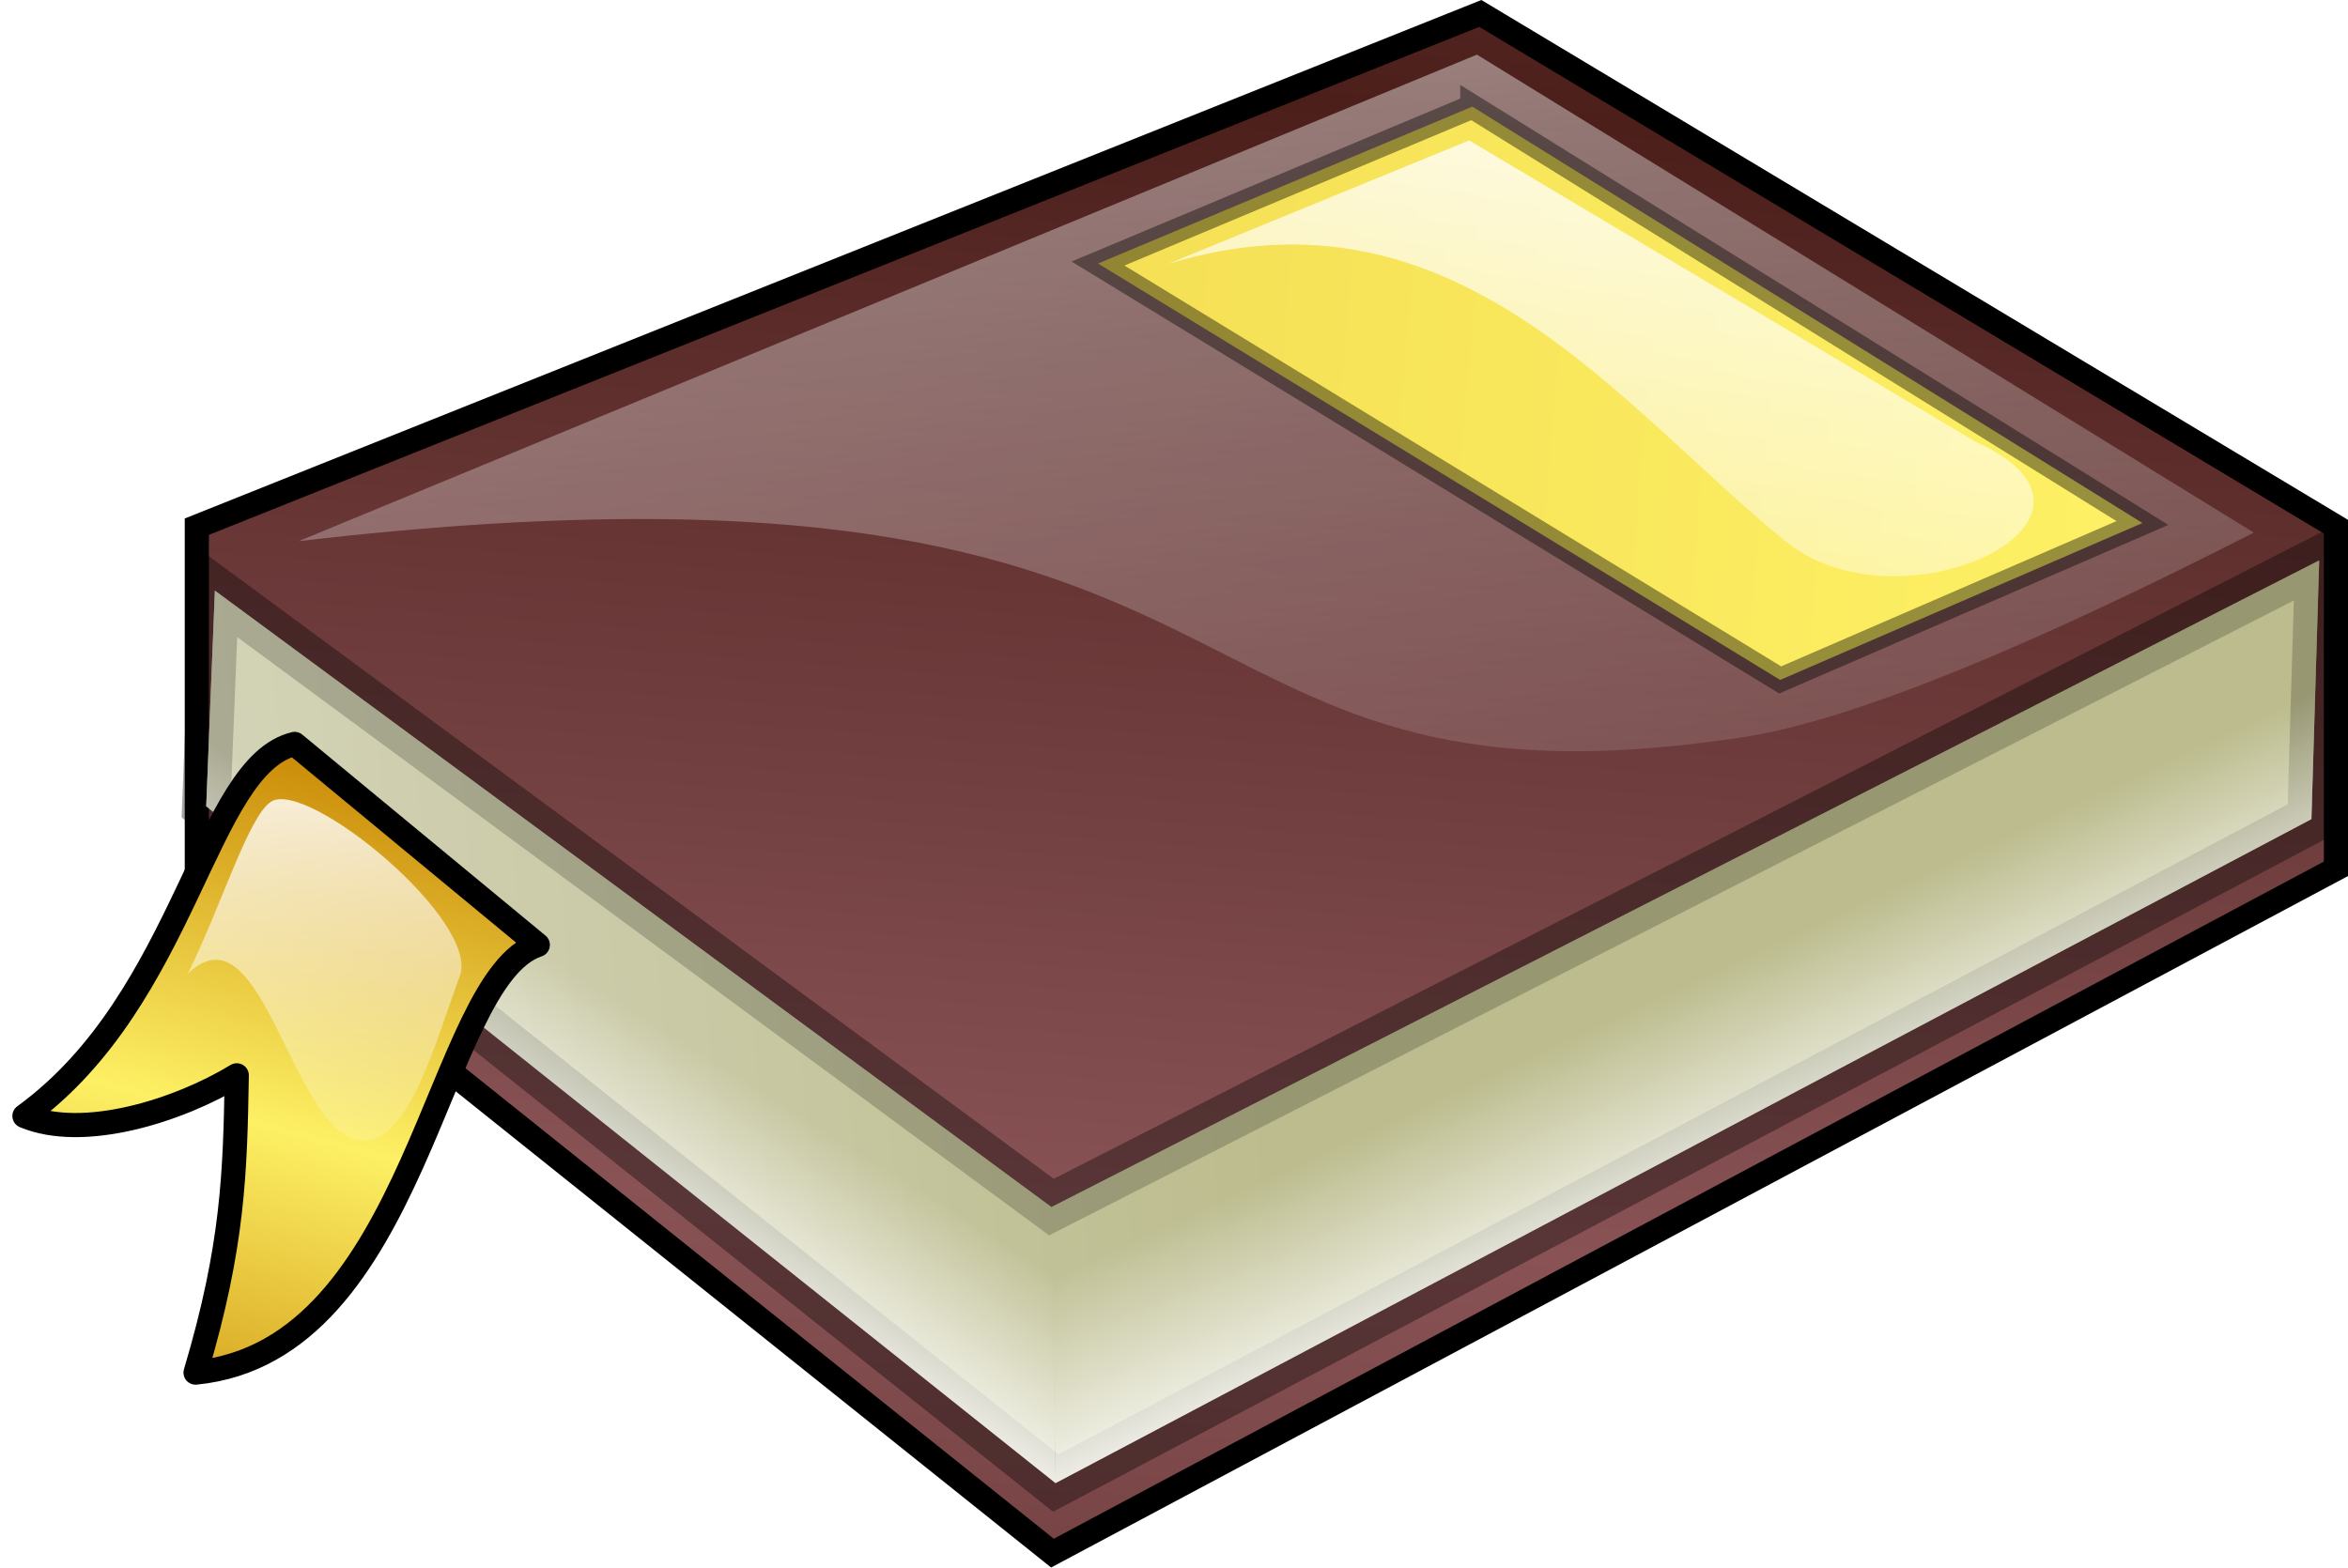
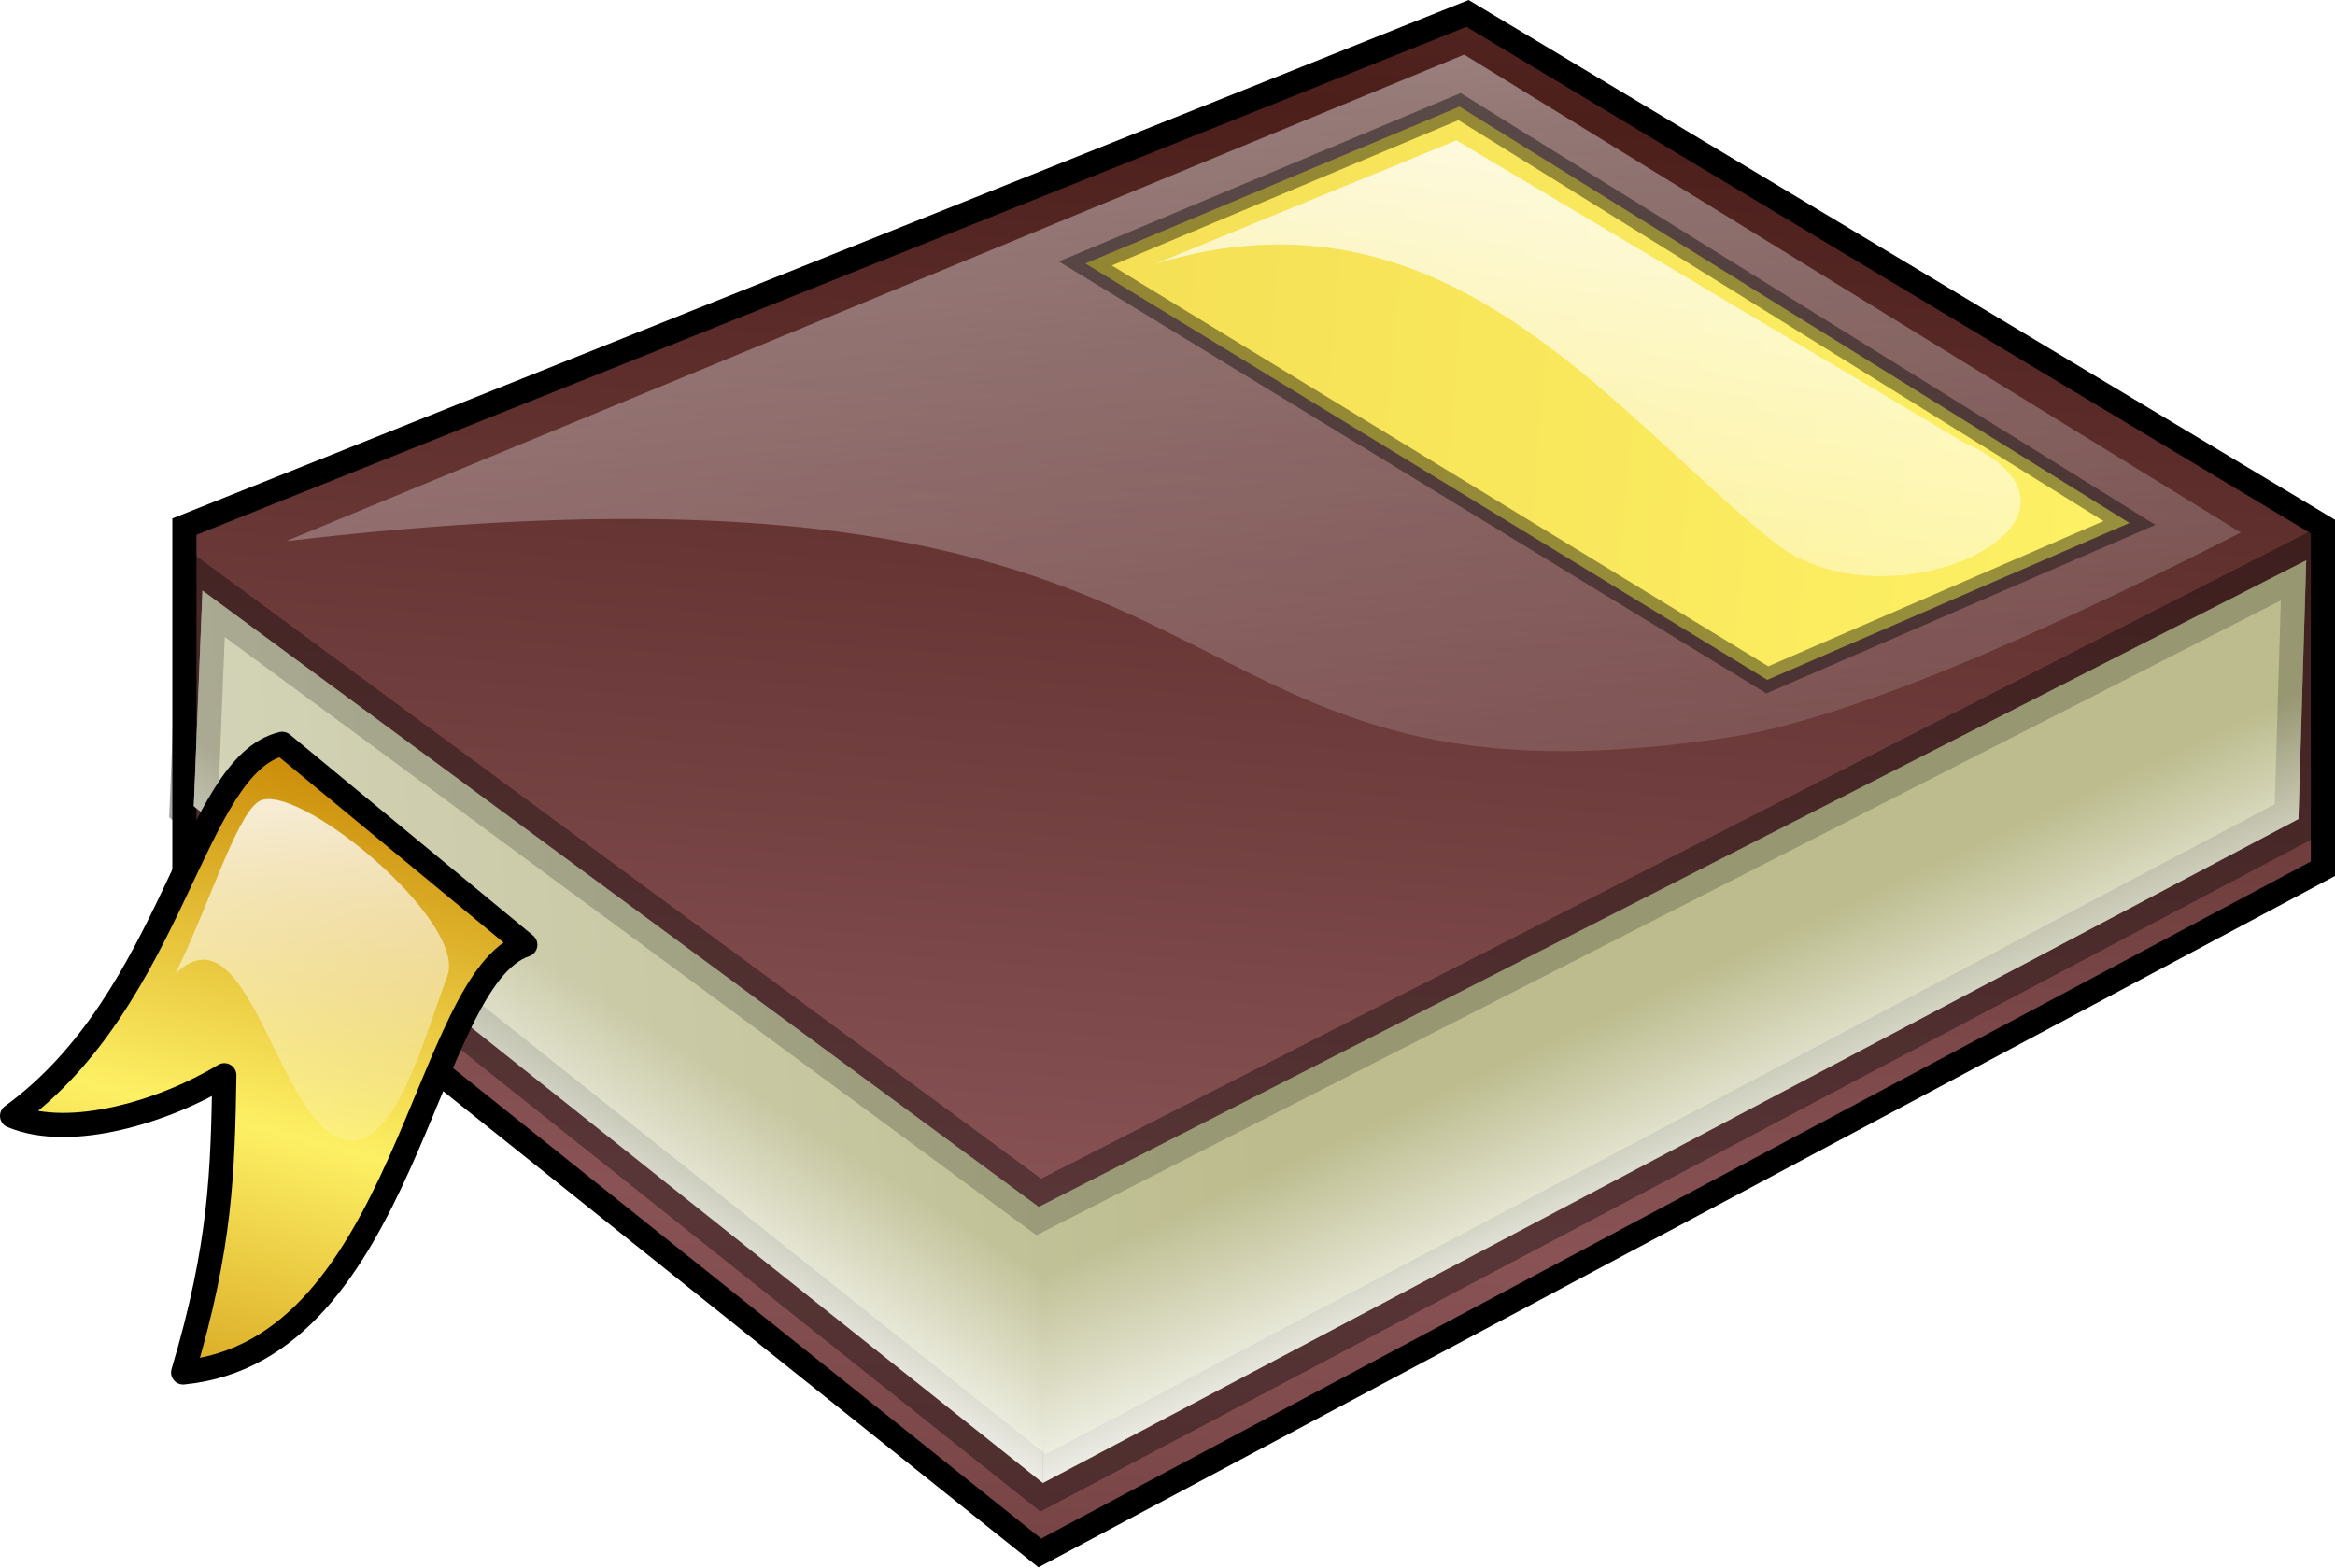
- <svg xmlns="http://www.w3.org/2000/svg" xmlns:xlink="http://www.w3.org/1999/xlink" height="534.23" viewBox="0 0 800 534.23" width="800" version="1.1">
-   <defs>
+ <svg xmlns="http://www.w3.org/2000/svg" xmlns:xlink="http://www.w3.org/1999/xlink" height="171.859" viewBox="0 0 256 171.859" width="256" version="1.1" id="svg52">
+   <defs id="defs31">
    <linearGradient id="a" x2="226.43" gradientUnits="userSpaceOnUse" x1="194.29">
-       <stop stop-color="#fff" offset="0" />
-       <stop stop-color="#fff" stop-opacity="0" offset="1" />
+       <stop stop-color="#fff" offset="0" id="stop2" />
+       <stop stop-color="#fff" stop-opacity="0" offset="1" id="stop4" />
    </linearGradient>
-     <linearGradient id="c" y2="1719" gradientUnits="userSpaceOnUse" y1="1726.7" gradientTransform="matrix(1.9585 0 0 .51059 0 280)" x2="116.15" x1="121.74">
-       <stop stop-color="#ebebe2" offset="0" />
-       <stop stop-color="#bcbc8e" offset="1" />
+     <linearGradient id="c" y2="1719" gradientUnits="userSpaceOnUse" y1="1726.7" gradientTransform="matrix(1.9585,0,0,0.51059,0,280)" x2="116.15" x1="121.74">
+       <stop stop-color="#ebebe2" offset="0" id="stop7" />
+       <stop stop-color="#bcbc8e" offset="1" id="stop9" />
    </linearGradient>
-     <linearGradient id="b" y2="776.56" gradientUnits="userSpaceOnUse" y1="794.37" gradientTransform="matrix(.74743 0 0 1.3379 .25 132)" x2="286.71" x1="277.49">
-       <stop stop-color="#fdf064" offset="0" />
-       <stop stop-color="#c68200" offset="1" />
+     <linearGradient id="b" y2="776.56" gradientUnits="userSpaceOnUse" y1="794.37" gradientTransform="matrix(0.74743,0,0,1.3379,0.25,132)" x2="286.71" x1="277.49">
+       <stop stop-color="#fdf064" offset="0" id="stop12" />
+       <stop stop-color="#c68200" offset="1" id="stop14" />
    </linearGradient>
-     <linearGradient id="s" y2="1776.3" xlink:href="#a" y1="1700.8" gradientTransform="matrix(13.288 0 0 5.0944 -1573.8 -8691.5)" x2="164.79" x1="143.16" />
-     <linearGradient id="r" xlink:href="#b" y1="1225.1" gradientTransform="matrix(8.2276 0 0 8.2276 -1573.8 -9843.4)" x2="0" y2="1200.7" />
-     <linearGradient id="q" y2="1634.5" xlink:href="#c" y1="1696.2" gradientTransform="matrix(1.5147 0 0 .66019 0 140)" x2="157.33" x1="140.26" />
-     <linearGradient id="p" y2="1669.3" xlink:href="#a" y1="1674.5" gradientTransform="matrix(12.462 0 0 5.4318 -1573.8 -8691.5)" x2="147.69" x1="140.18" />
-     <linearGradient id="o" y2="985.93" xlink:href="#b" spreadMethod="reflect" y1="1000.9" gradientTransform="matrix(7.4647 0 0 9.0685 -1573.8 -8691.5)" x2="226.88" x1="223.66" />
-     <linearGradient id="n" y2="1247" xlink:href="#a" y1="1225.9" gradientTransform="matrix(8.2276 0 0 8.2276 -1573.8 -9843.4)" x2="204.62" x1="204.58" />
-     <linearGradient id="m" y2="1493.9" xlink:href="#a" y1="1437.3" gradientTransform="matrix(11.208 0 0 6.0398 -1573.8 -8691.5)" x2="182.97" x1="196.65" />
-     <linearGradient id="e" y2="1667" xlink:href="#a" x2="167.52" gradientTransform="matrix(12.462 0 0 5.4318 -1573.8 -8691.5)" y1="1674.5" x1="175.51" />
-     <linearGradient id="d" xlink:href="#c" gradientTransform="matrix(8.2276 0 0 8.2276 -1573.8 -9843.4)" x2="286.49" x1="199.82" />
-     <linearGradient id="f" y2="1082.9" spreadMethod="reflect" gradientUnits="userSpaceOnUse" x2="211.85" gradientTransform="matrix(9.6757 0 0 6.9965 -1573.8 -7539.6)" y1="1137.6" x1="205.99">
-       <stop stop-color="#895356" offset="0" />
-       <stop stop-color="#4c1f1b" offset="1" />
+     <linearGradient id="s" y2="1776.3" xlink:href="#a" y1="1700.8" gradientTransform="matrix(13.288,0,0,5.0944,-1573.8,-8691.5)" x2="164.79" x1="143.16" />
+     <linearGradient id="r" xlink:href="#b" y1="1225.1" gradientTransform="matrix(8.2276,0,0,8.2276,-1573.8,-9843.4)" x2="0" y2="1200.7" />
+     <linearGradient id="q" y2="1634.5" xlink:href="#c" y1="1696.2" gradientTransform="matrix(1.5147,0,0,0.66019,0,140)" x2="157.33" x1="140.26" />
+     <linearGradient id="p" y2="1669.3" xlink:href="#a" y1="1674.5" gradientTransform="matrix(12.462,0,0,5.4318,-1573.8,-8691.5)" x2="147.69" x1="140.18" />
+     <linearGradient id="o" y2="985.93" xlink:href="#b" spreadMethod="reflect" y1="1000.9" gradientTransform="matrix(7.4647,0,0,9.0685,-1573.8,-8691.5)" x2="226.88" x1="223.66" />
+     <linearGradient id="n" y2="1247" xlink:href="#a" y1="1225.9" gradientTransform="matrix(8.2276,0,0,8.2276,-1573.8,-9843.4)" x2="204.62" x1="204.58" />
+     <linearGradient id="m" y2="1493.9" xlink:href="#a" y1="1437.3" gradientTransform="matrix(11.208,0,0,6.0398,-1573.8,-8691.5)" x2="182.97" x1="196.65" />
+     <linearGradient id="e" y2="1667" xlink:href="#a" x2="167.52" gradientTransform="matrix(12.462,0,0,5.4318,-1573.8,-8691.5)" y1="1674.5" x1="175.51" />
+     <linearGradient id="d" xlink:href="#c" gradientTransform="matrix(8.2276,0,0,8.2276,-1573.8,-9843.4)" x2="286.49" x1="199.82" />
+     <linearGradient id="f" y2="1082.9" spreadMethod="reflect" gradientUnits="userSpaceOnUse" x2="211.85" gradientTransform="matrix(9.6757,0,0,6.9965,-1573.8,-7539.6)" y1="1137.6" x1="205.99">
+       <stop stop-color="#895356" offset="0" id="stop26" />
+       <stop stop-color="#4c1f1b" offset="1" id="stop28" />
    </linearGradient>
+     <linearGradient xlink:href="#c" id="linearGradient880" gradientTransform="matrix(8.2276,0,0,8.2276,-1573.8,-9843.4)" x1="199.82" x2="286.49" />
  </defs>
-   <path d="m67.06 179.5 437.3-174.92 291.53 174.92v116.61l-437.3 233.22-291.53-233.22v-116.61z" stroke="#000" stroke-width="8.228" fill="url(#f)" />
-   <path id="g" d="m790.18 191.01-431.94 220.39-285.03-210.1-2.942 73.46 289.44 230.67 427.83-226.26l2.644-88.151z" stroke-opacity=".196" stroke="#000" stroke-width="16.455" fill="url(#d)" />
-   <path opacity=".5" d="m101.78 184.43 401.43-165.81 264.7 162.9c-51.39 26.18-127.87 62.791-174.53 69.813-209.27 31.493-142.54-107.63-491.61-66.904z" fill="url(#s)" />
-   <path d="m501.64 36.336-127.53 53.479 232.43 141.92 123.42-53.48-228.32-141.92z" stroke-opacity=".4" stroke="#000" stroke-width="8.228" fill="url(#r)" />
-   <use stroke-opacity=".196" xlink:href="#g" height="274.267" width="308.901" stroke="#000000" y="0" x="0" fill="url(#q)" />
-   <path d="m790.18 191.01-431.95 220.38 1.469 94.025 427.84-226.26 2.644-88.151z" fill="url(#e)" />
-   <path d="m358.24 411.51-285.03-210.1-2.942 73.46 289.44 230.67-1.47-94.02z" fill="url(#p)" />
-   <path stroke-linejoin="round" d="m100.38 253.54 82.86 68.498c-34.75 11.57-40.71 138.32-116.61 145.77 12.911-43.37 13.478-68.23 14.045-101.32-20.003 12.16-52.346 22.27-72.348 13.86 55.369-40.21 61.374-119.5 92.063-126.8z" stroke="#000" stroke-width="8.228" fill="url(#o)" />
-   <path d="m92.237 273.29c-7.758 5.255-17.159 36.376-28.31 58.678 26.18-25.696 35.785 58.844 61.087 56.723 14.989-1.256 24.024-35.639 31.645-56.017 7.057-18.868-52.348-67.562-64.422-59.384z" fill="url(#n)" />
-   <path d="m500.57 47.855-102.84 42.166c98.386-30.168 154.3 48.895 210.83 94.617 39.145 31.662 122.04-7.885 64.792-33.939l-172.78-102.84z" fill="url(#m)" />
+   <g id="g876" transform="matrix(0.3216928,0,0,0.3216928,-1.355427,-8.3210132e-4)">
+     <path id="path33" d="M 67.06,179.5 504.36,4.58 795.89,179.5 V 296.11 L 358.59,529.33 67.06,296.11 Z" style="fill:url(#f);stroke:#000000;stroke-width:8.228" />
+     <path d="M 790.18,191.01 358.24,411.4 73.21,201.3 l -2.942,73.46 289.44,230.67 427.83,-226.26 2.644,-88.151 z" id="g" style="fill:url(#linearGradient880);stroke:#000000;stroke-width:16.455;stroke-opacity:0.196" />
+     <path id="path36" d="M 101.78,184.43 503.21,18.62 767.91,181.52 C 716.52,207.7 640.04,244.311 593.38,251.333 384.11,282.826 450.84,143.703 101.77,184.429 Z" style="opacity:0.5;fill:url(#s)" />
+     <path id="path38" d="M 501.64,36.336 374.11,89.815 606.54,231.735 729.96,178.255 501.64,36.335 Z" style="fill:url(#r);stroke:#000000;stroke-width:8.228;stroke-opacity:0.4" />
+     <use id="use40" x="0" y="0" width="308.901" height="274.267" xlink:href="#g" style="fill:url(#q);stroke:#000000;stroke-opacity:0.196" />
+     <path id="path42" d="m 790.18,191.01 -431.95,220.38 1.469,94.025 427.84,-226.26 2.644,-88.151 z" style="fill:url(#e)" />
+     <path id="path44" d="m 358.24,411.51 -285.03,-210.1 -2.942,73.46 289.44,230.67 -1.47,-94.02 z" style="fill:url(#p)" />
+     <path id="path46" d="m 100.38,253.54 82.86,68.498 c -34.75,11.57 -40.71,138.32 -116.61,145.77 12.911,-43.37 13.478,-68.23 14.045,-101.32 -20.003,12.16 -52.346,22.27 -72.348,13.86 55.369,-40.21 61.374,-119.5 92.063,-126.8 z" style="fill:url(#o);stroke:#000000;stroke-width:8.228;stroke-linejoin:round" />
+     <path id="path48" d="m 92.237,273.29 c -7.758,5.255 -17.159,36.376 -28.31,58.678 26.18,-25.696 35.785,58.844 61.087,56.723 14.989,-1.256 24.024,-35.639 31.645,-56.017 7.057,-18.868 -52.348,-67.562 -64.422,-59.384 z" style="fill:url(#n)" />
+     <path id="path50" d="M 500.57,47.855 397.73,90.021 c 98.386,-30.168 154.3,48.895 210.83,94.617 39.145,31.662 122.04,-7.885 64.792,-33.939 L 500.572,47.859 Z" style="fill:url(#m)" />
+   </g>
</svg>
